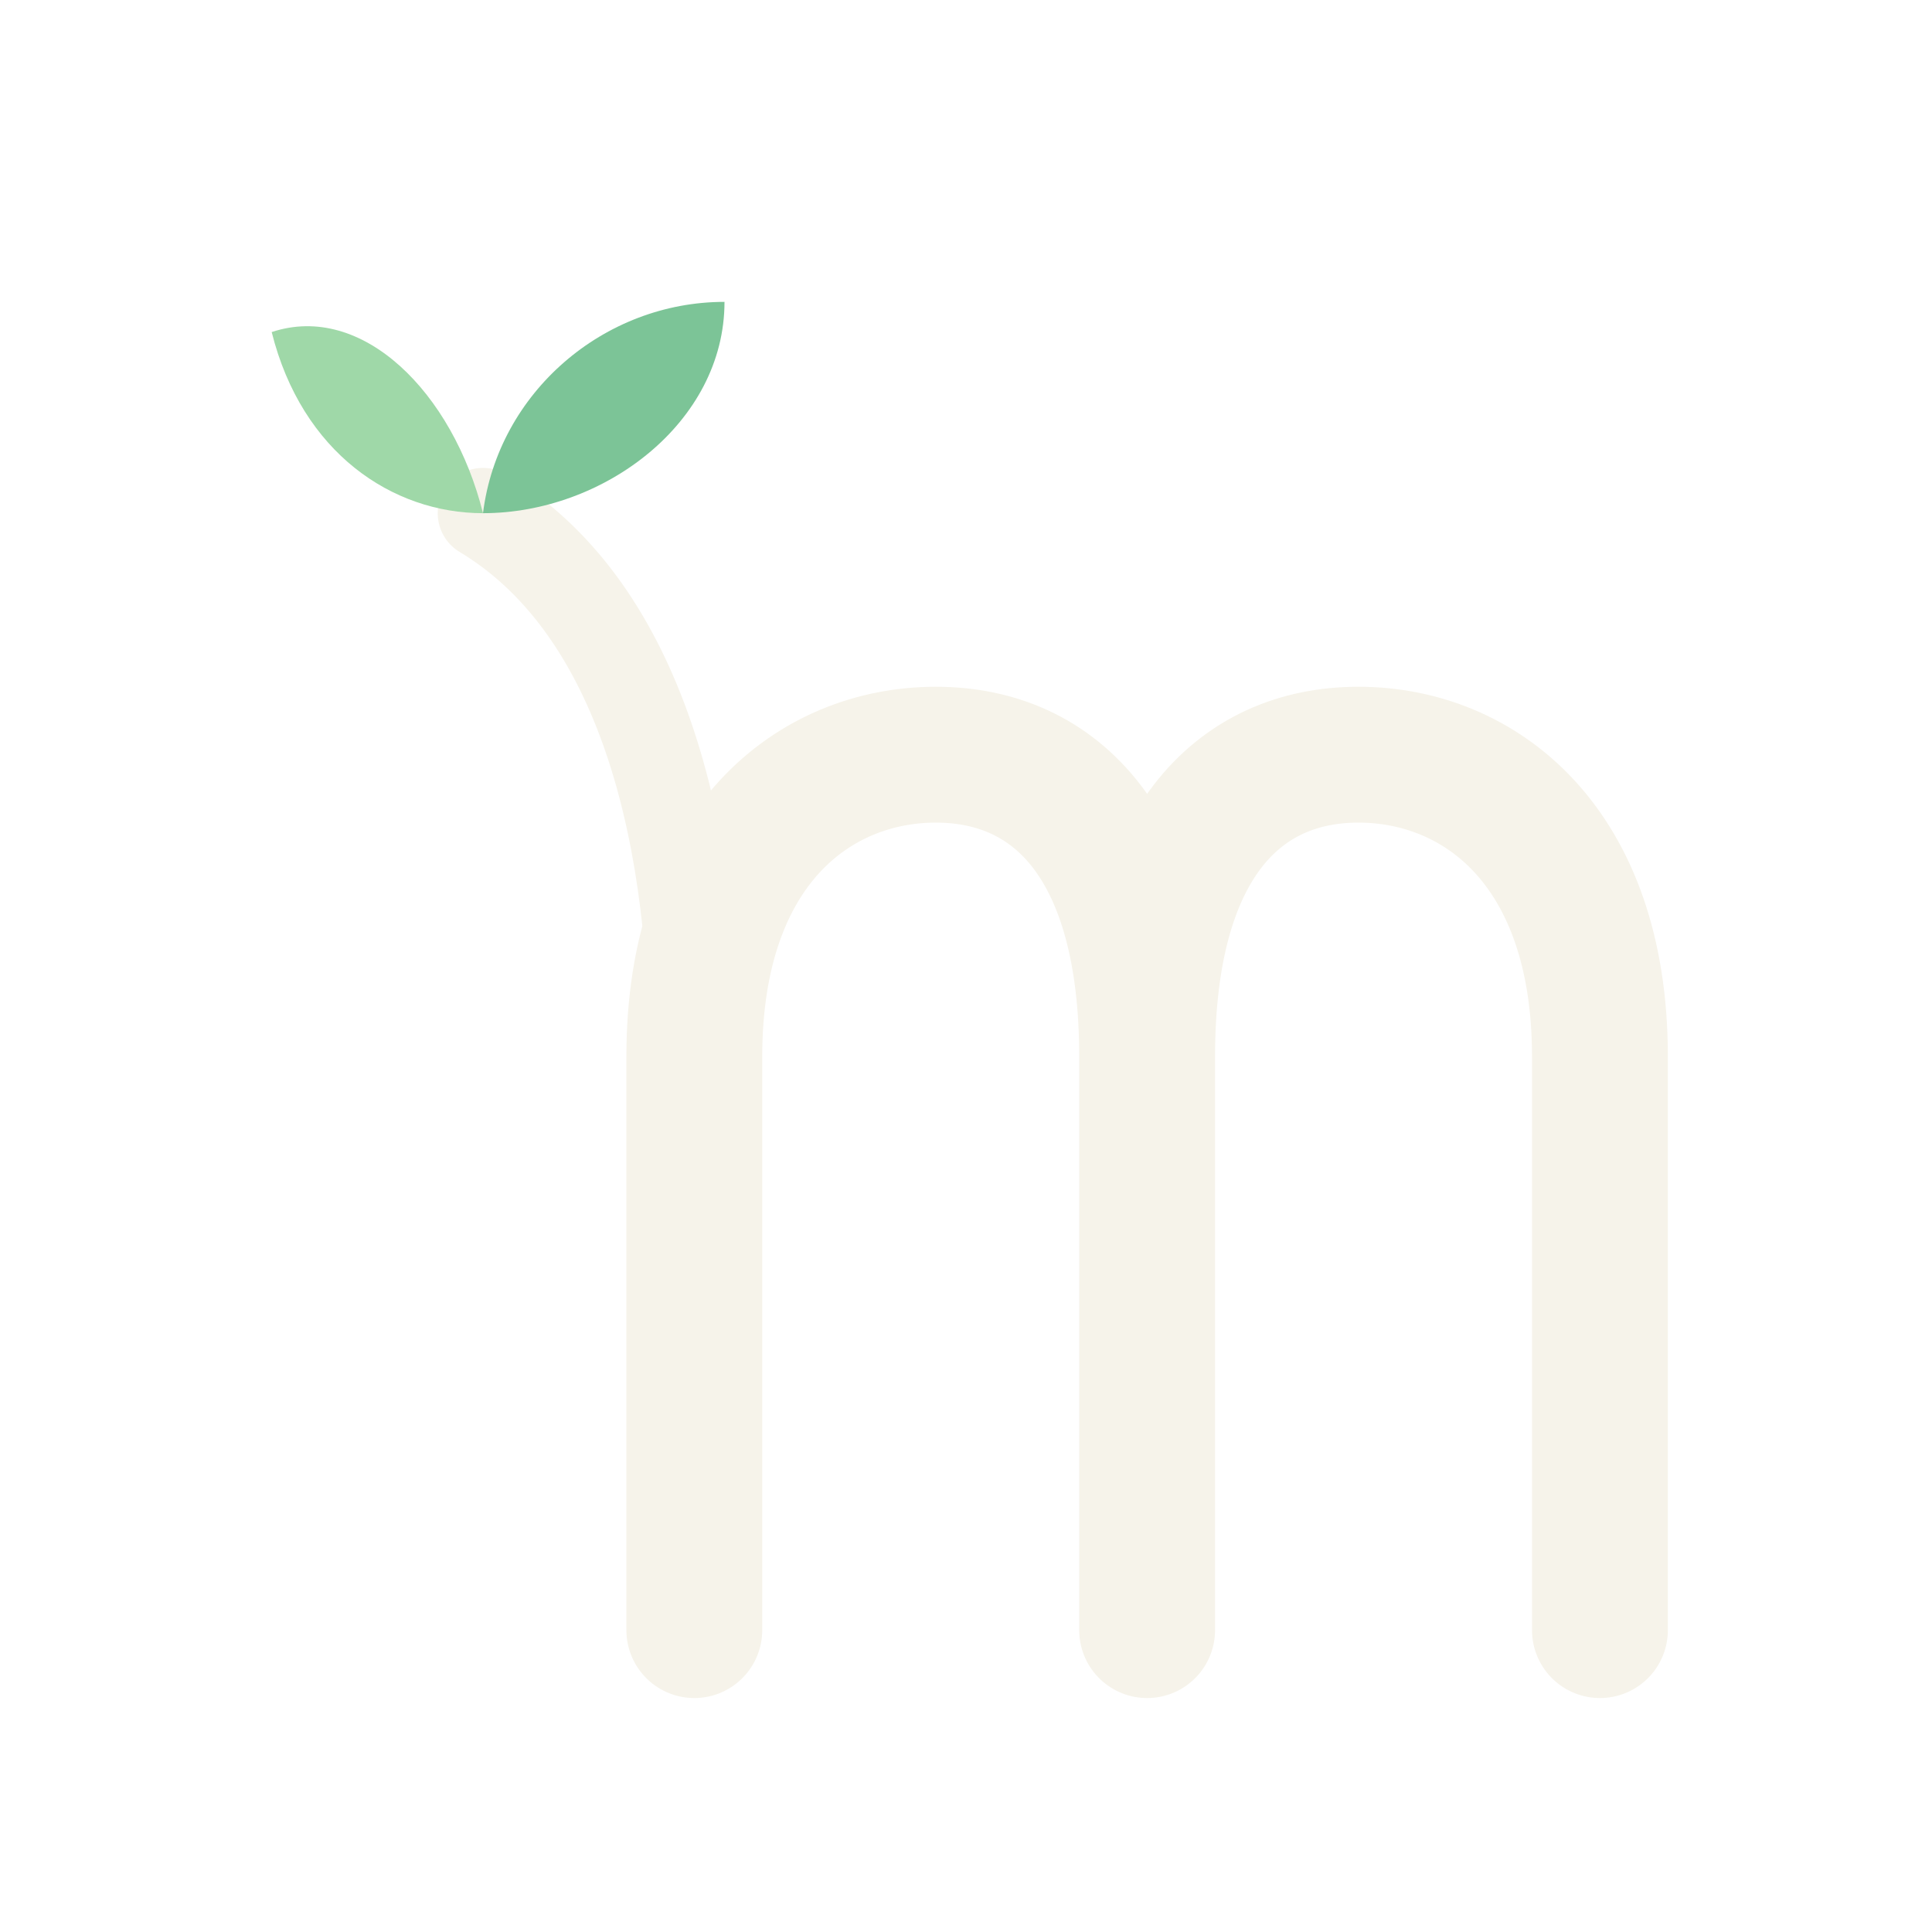
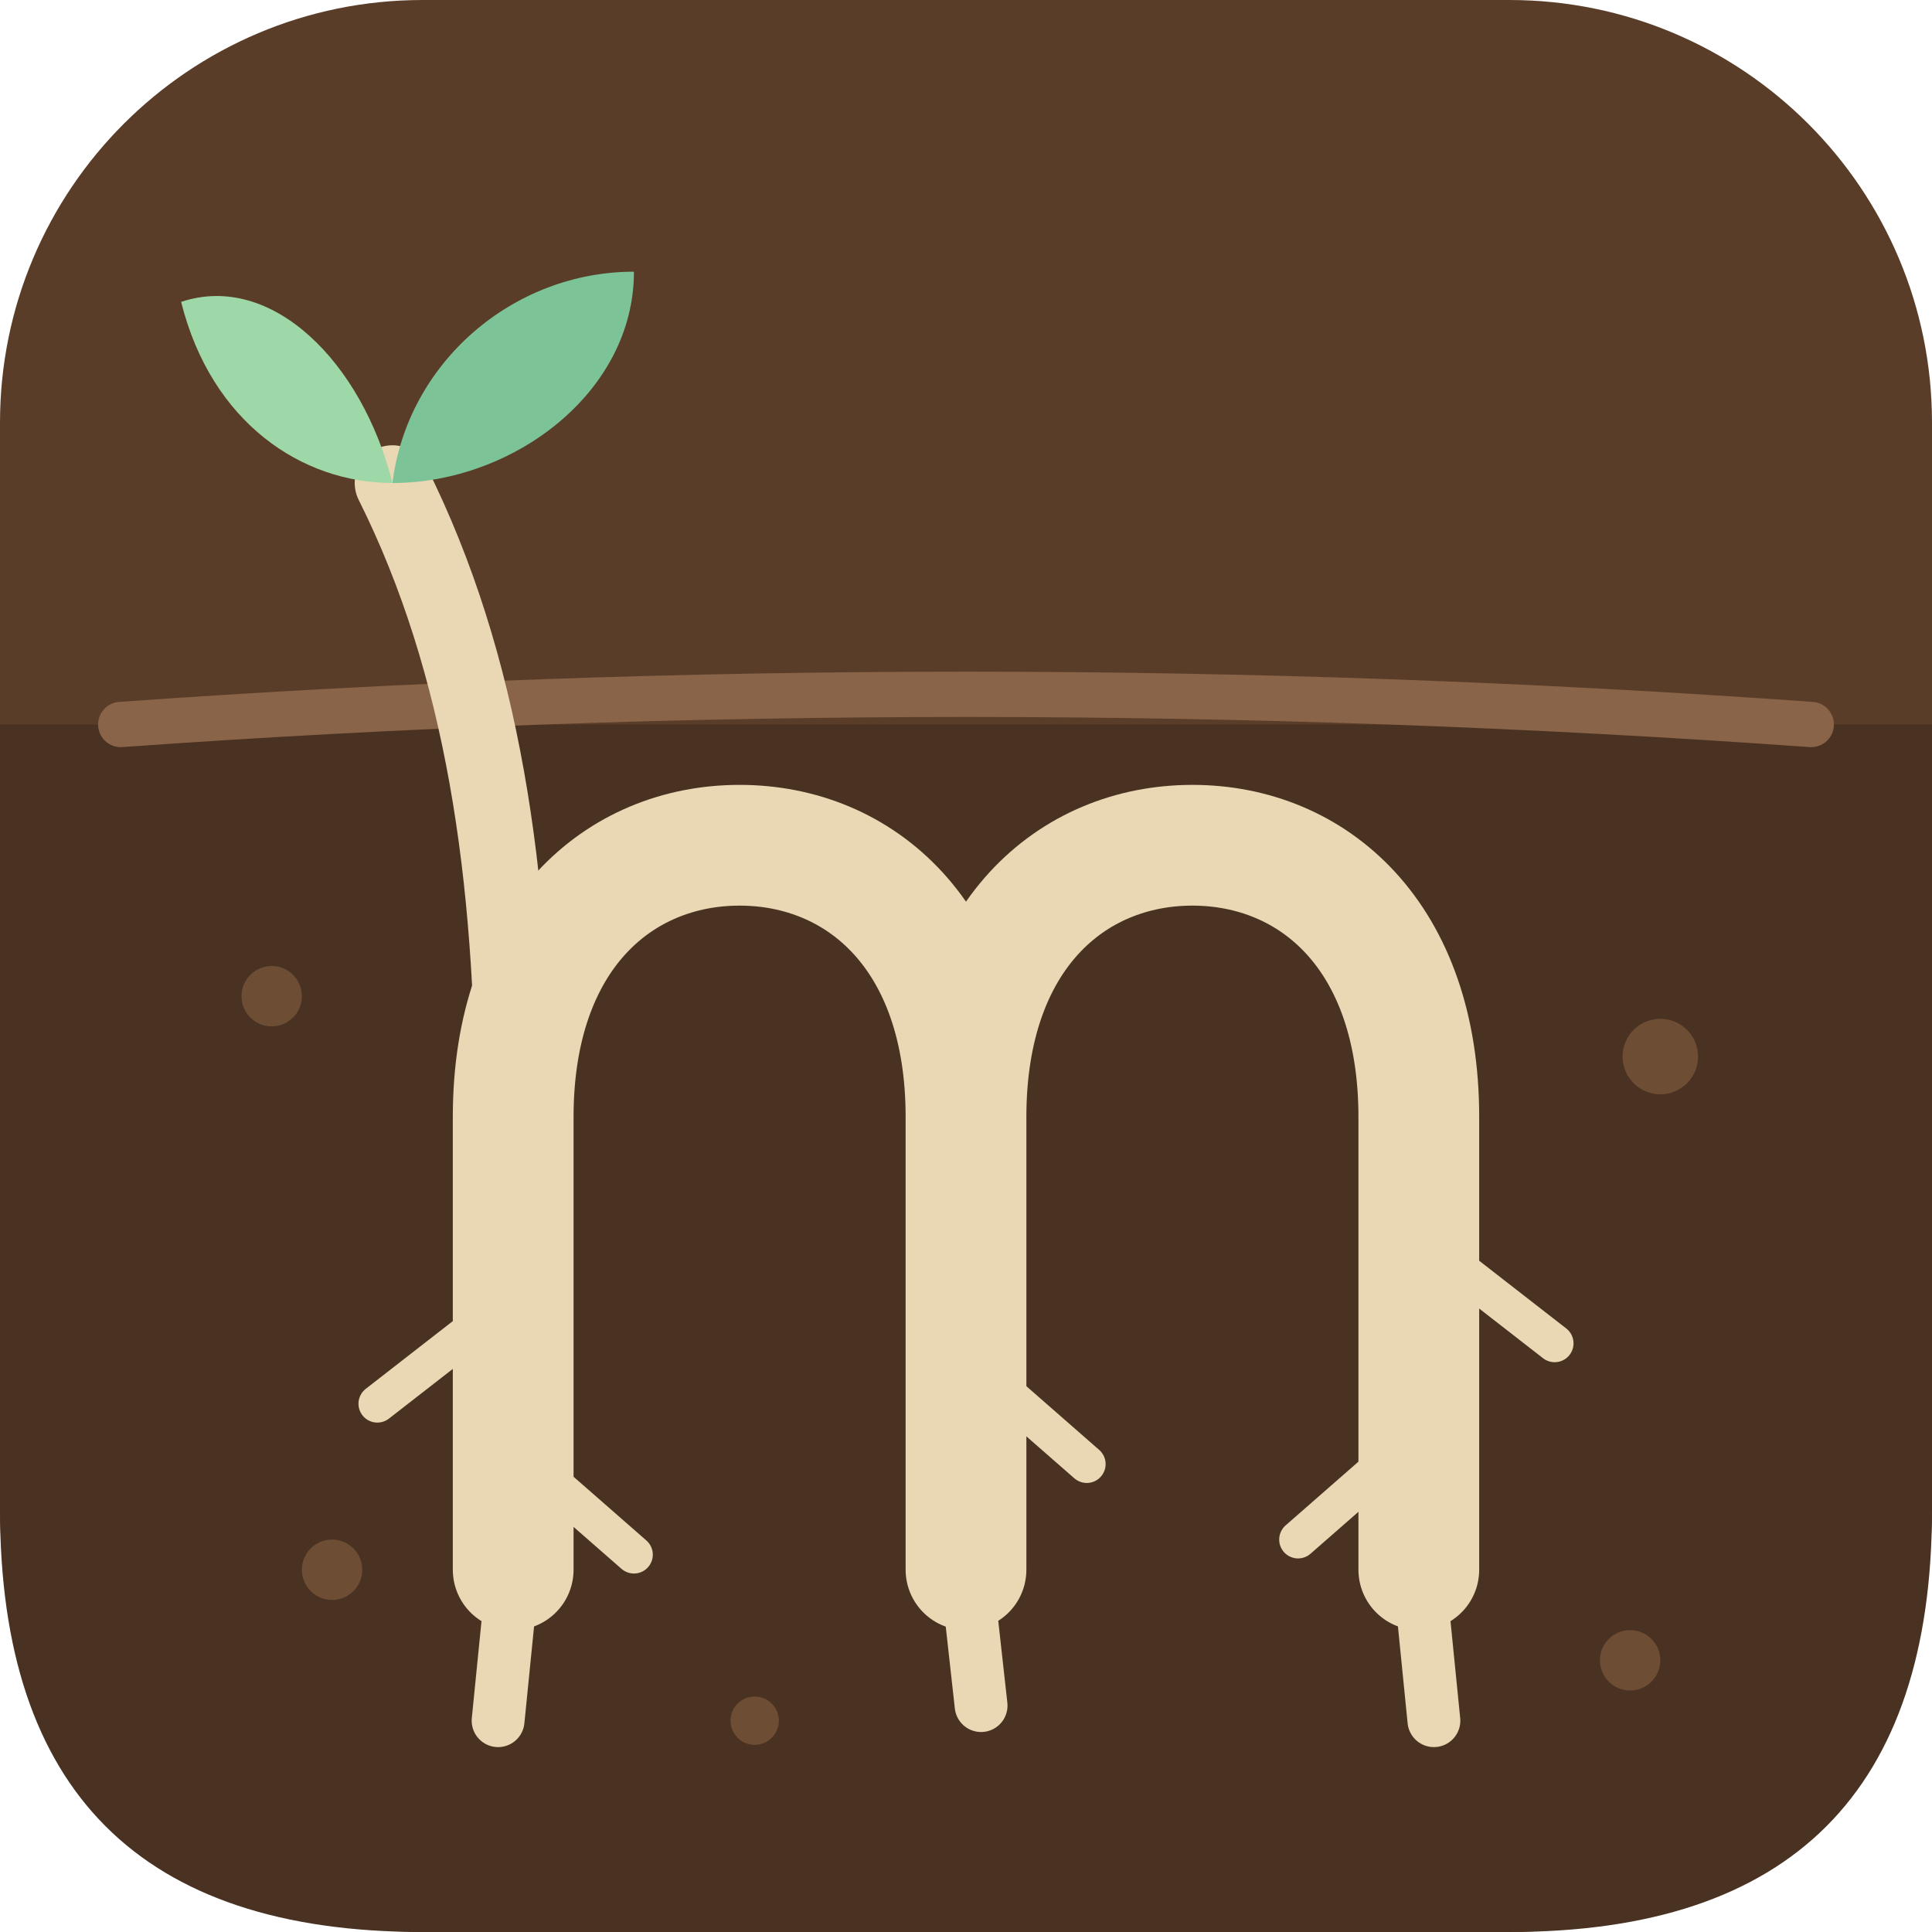
<svg xmlns="http://www.w3.org/2000/svg" viewBox="0 0 128 128" fill="none">
-   <rect rx="28" fill="#2f6b45" />
-   <path d="M46 108 V70 C46 56 54 50 62 50 C70 50 76 56 76 70 V108 M76 70 C76 56 82 50 90 50 C98 50 106 56 106 70 V108" stroke="#f6f3ea" stroke-width="9" stroke-linecap="round" stroke-linejoin="round" />
-   <path d="M46 70 C46 54 42 40 32 34" stroke="#f6f3ea" stroke-width="6" stroke-linecap="round" />
-   <path d="M32 34 C40 34 48 28 48 20 C40 20 33 26 32 34 Z" fill="#7cc497" />
-   <path d="M32 34 C30 26 24 20 18 22 C20 30 26 34 32 34 Z" fill="#9fd8a8" />
+   <rect width="128" height="128" rx="28" fill="#5a3d29" />
+   <path d="M0 48 H128 V100 Q128 128 100 128 H28 Q0 128 0 100 Z" fill="#4a3222" />
+   <path d="M8 48 Q64 44 120 48" stroke="#8a6448" stroke-width="3" stroke-linecap="round" />
+   <circle cx="18" cy="66" r="2" fill="#6e4d35" />
+   <circle cx="110" cy="70" r="2.5" fill="#6e4d35" />
+   <circle cx="22" cy="104" r="2" fill="#6e4d35" />
+   <circle cx="108" cy="110" r="2" fill="#6e4d35" />
+   <circle cx="50" cy="114" r="1.6" fill="#6e4d35" />
+   <path d="M34 104 V74 C34 62 41 56 49 56 C57 56 64 62 64 74 V104 M64 74 C64 62 71 56 79 56 C87 56 94 62 94 74 V104" stroke="#ead7b4" stroke-width="8" stroke-linecap="round" stroke-linejoin="round" />
+   <path d="M34 104 L33 114 M64 104 L65 113 M94 104 L95 114" stroke="#ead7b4" stroke-width="3.5" stroke-linecap="round" />
+   <path d="M34 86 L25 93 M34 96 L42 103 M64 90 L72 97 M94 82 L103 89 M94 95 L86 102" stroke="#ead7b4" stroke-width="2.5" stroke-linecap="round" />
+   <path d="M34 74 C34 58 32 44 26 32" stroke="#ead7b4" stroke-width="5" stroke-linecap="round" />
+   <path d="M26 32 C34 32 42 26 42 18 C34 18 27 24 26 32 Z" fill="#7cc497" />
+   <path d="M26 32 C24 24 18 18 12 20 C14 28 20 32 26 32 Z" fill="#9fd8a8" />
</svg>
